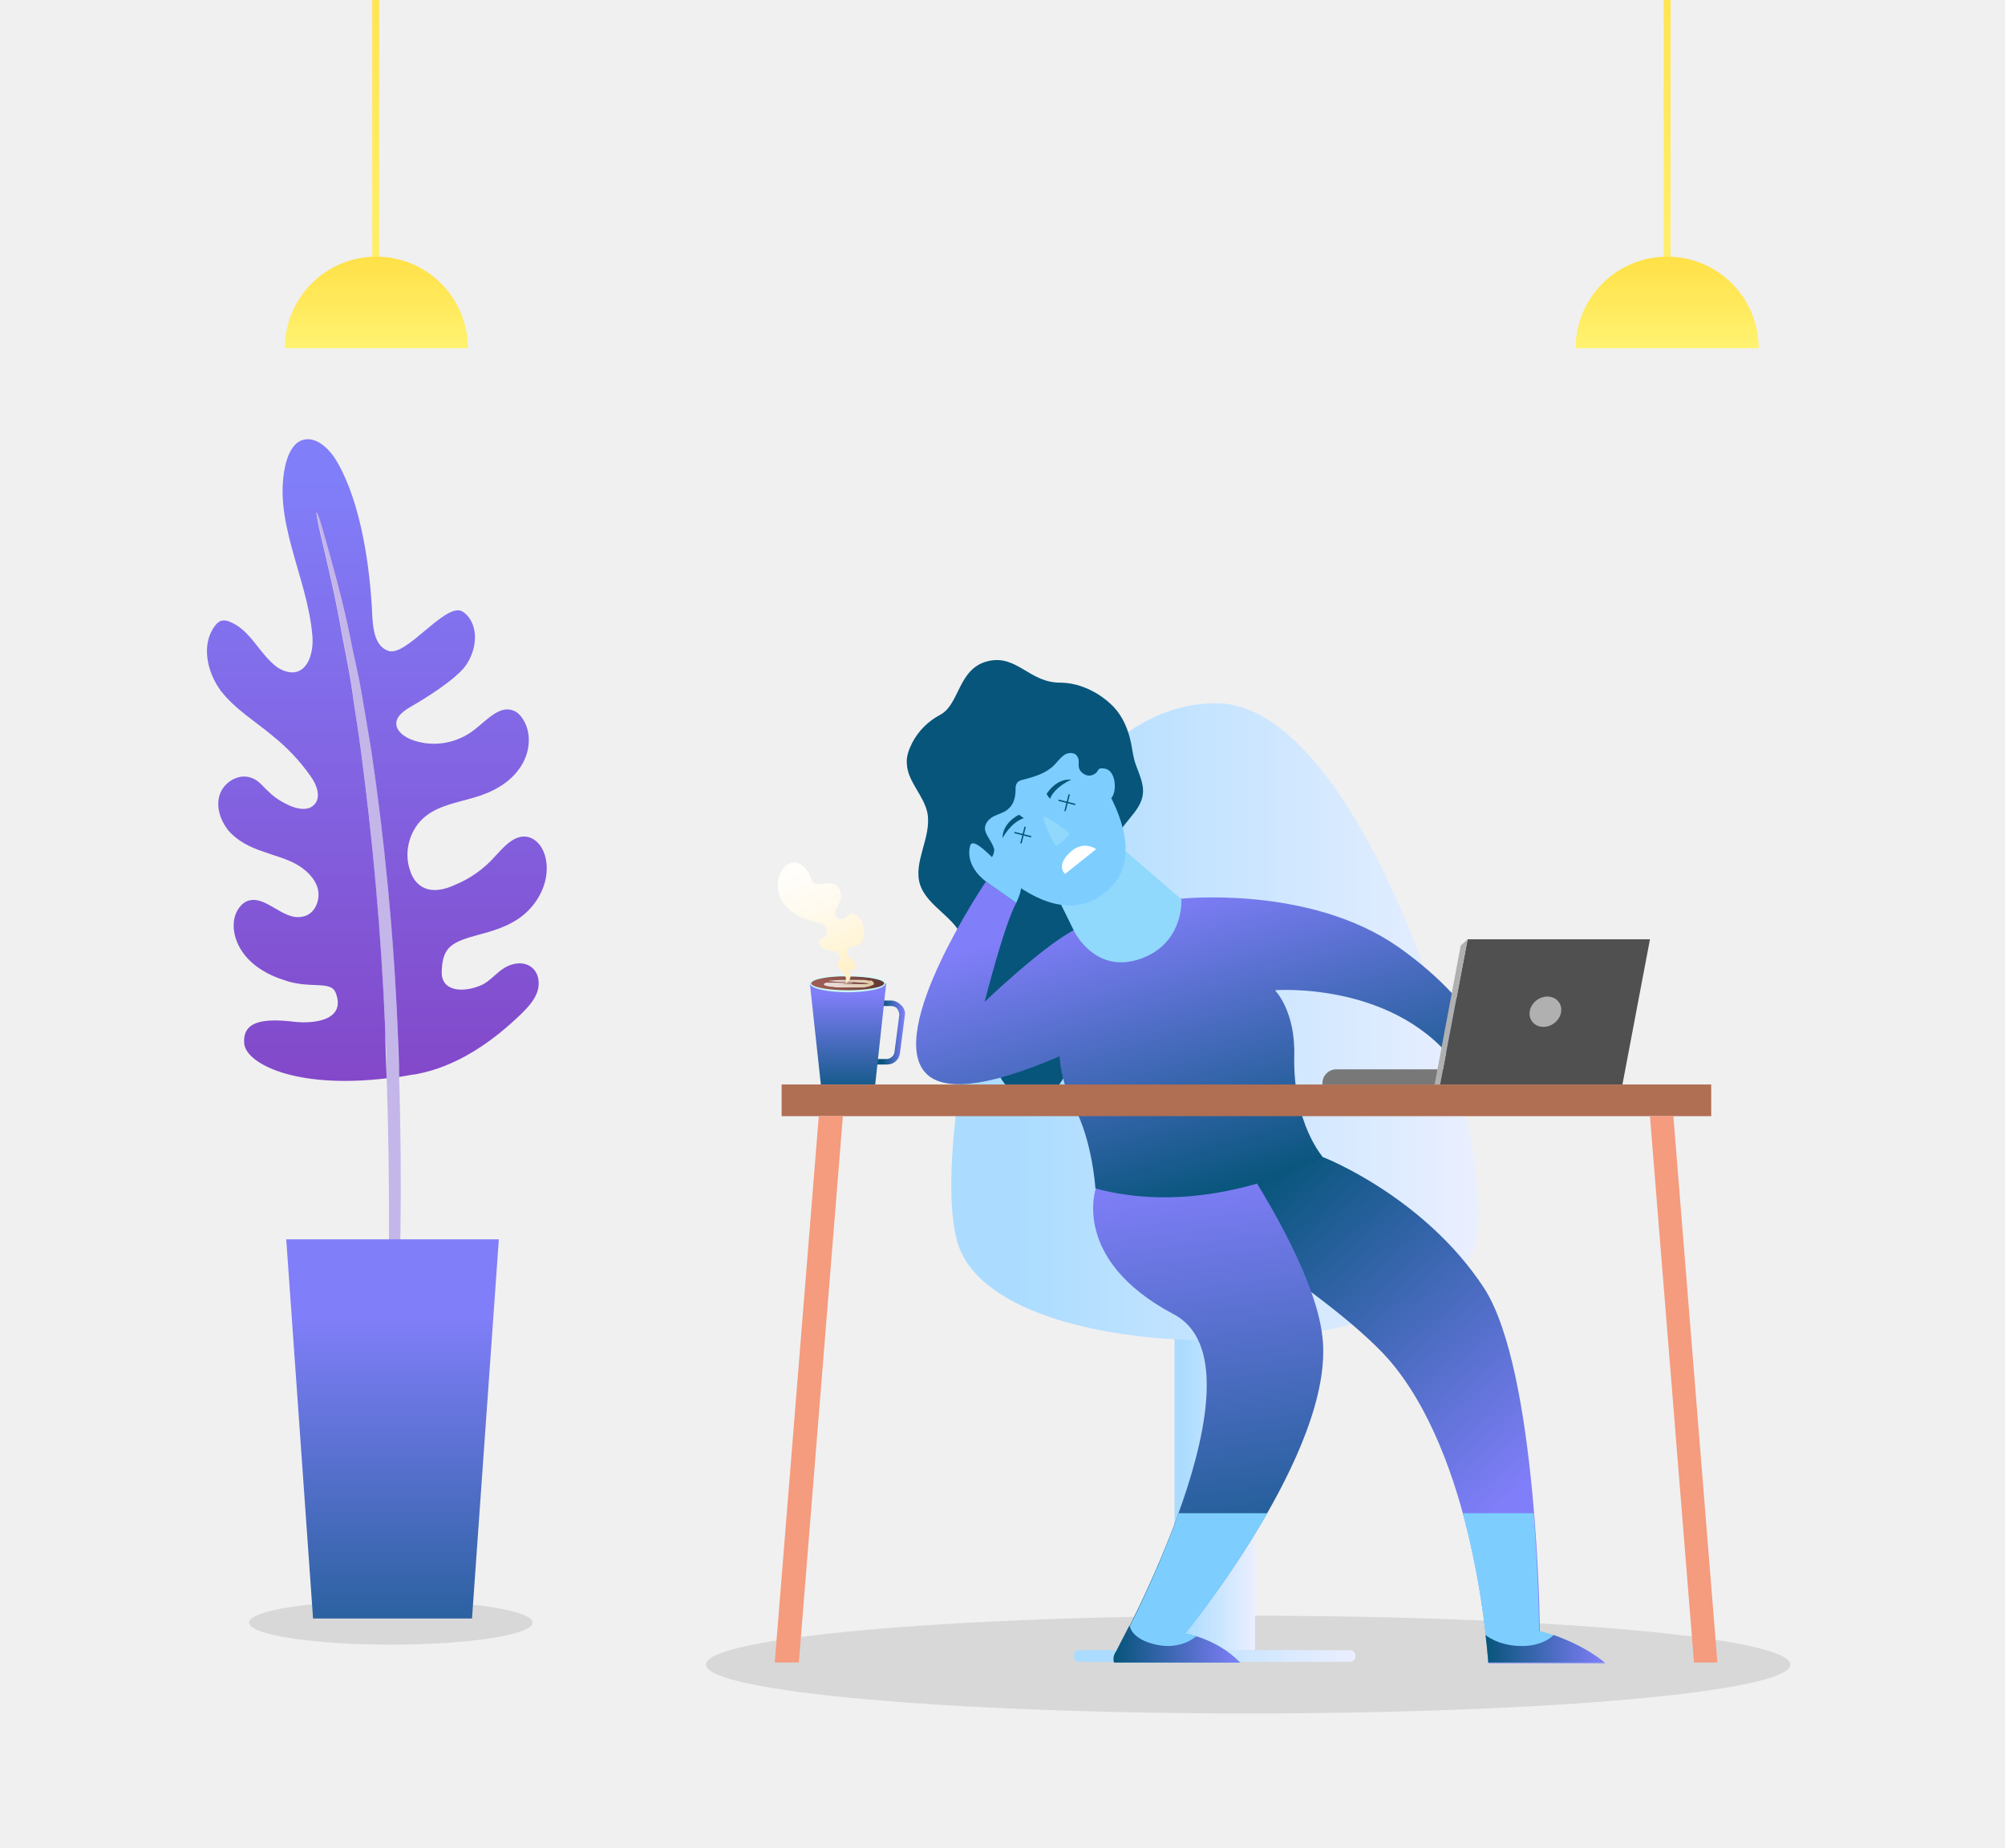
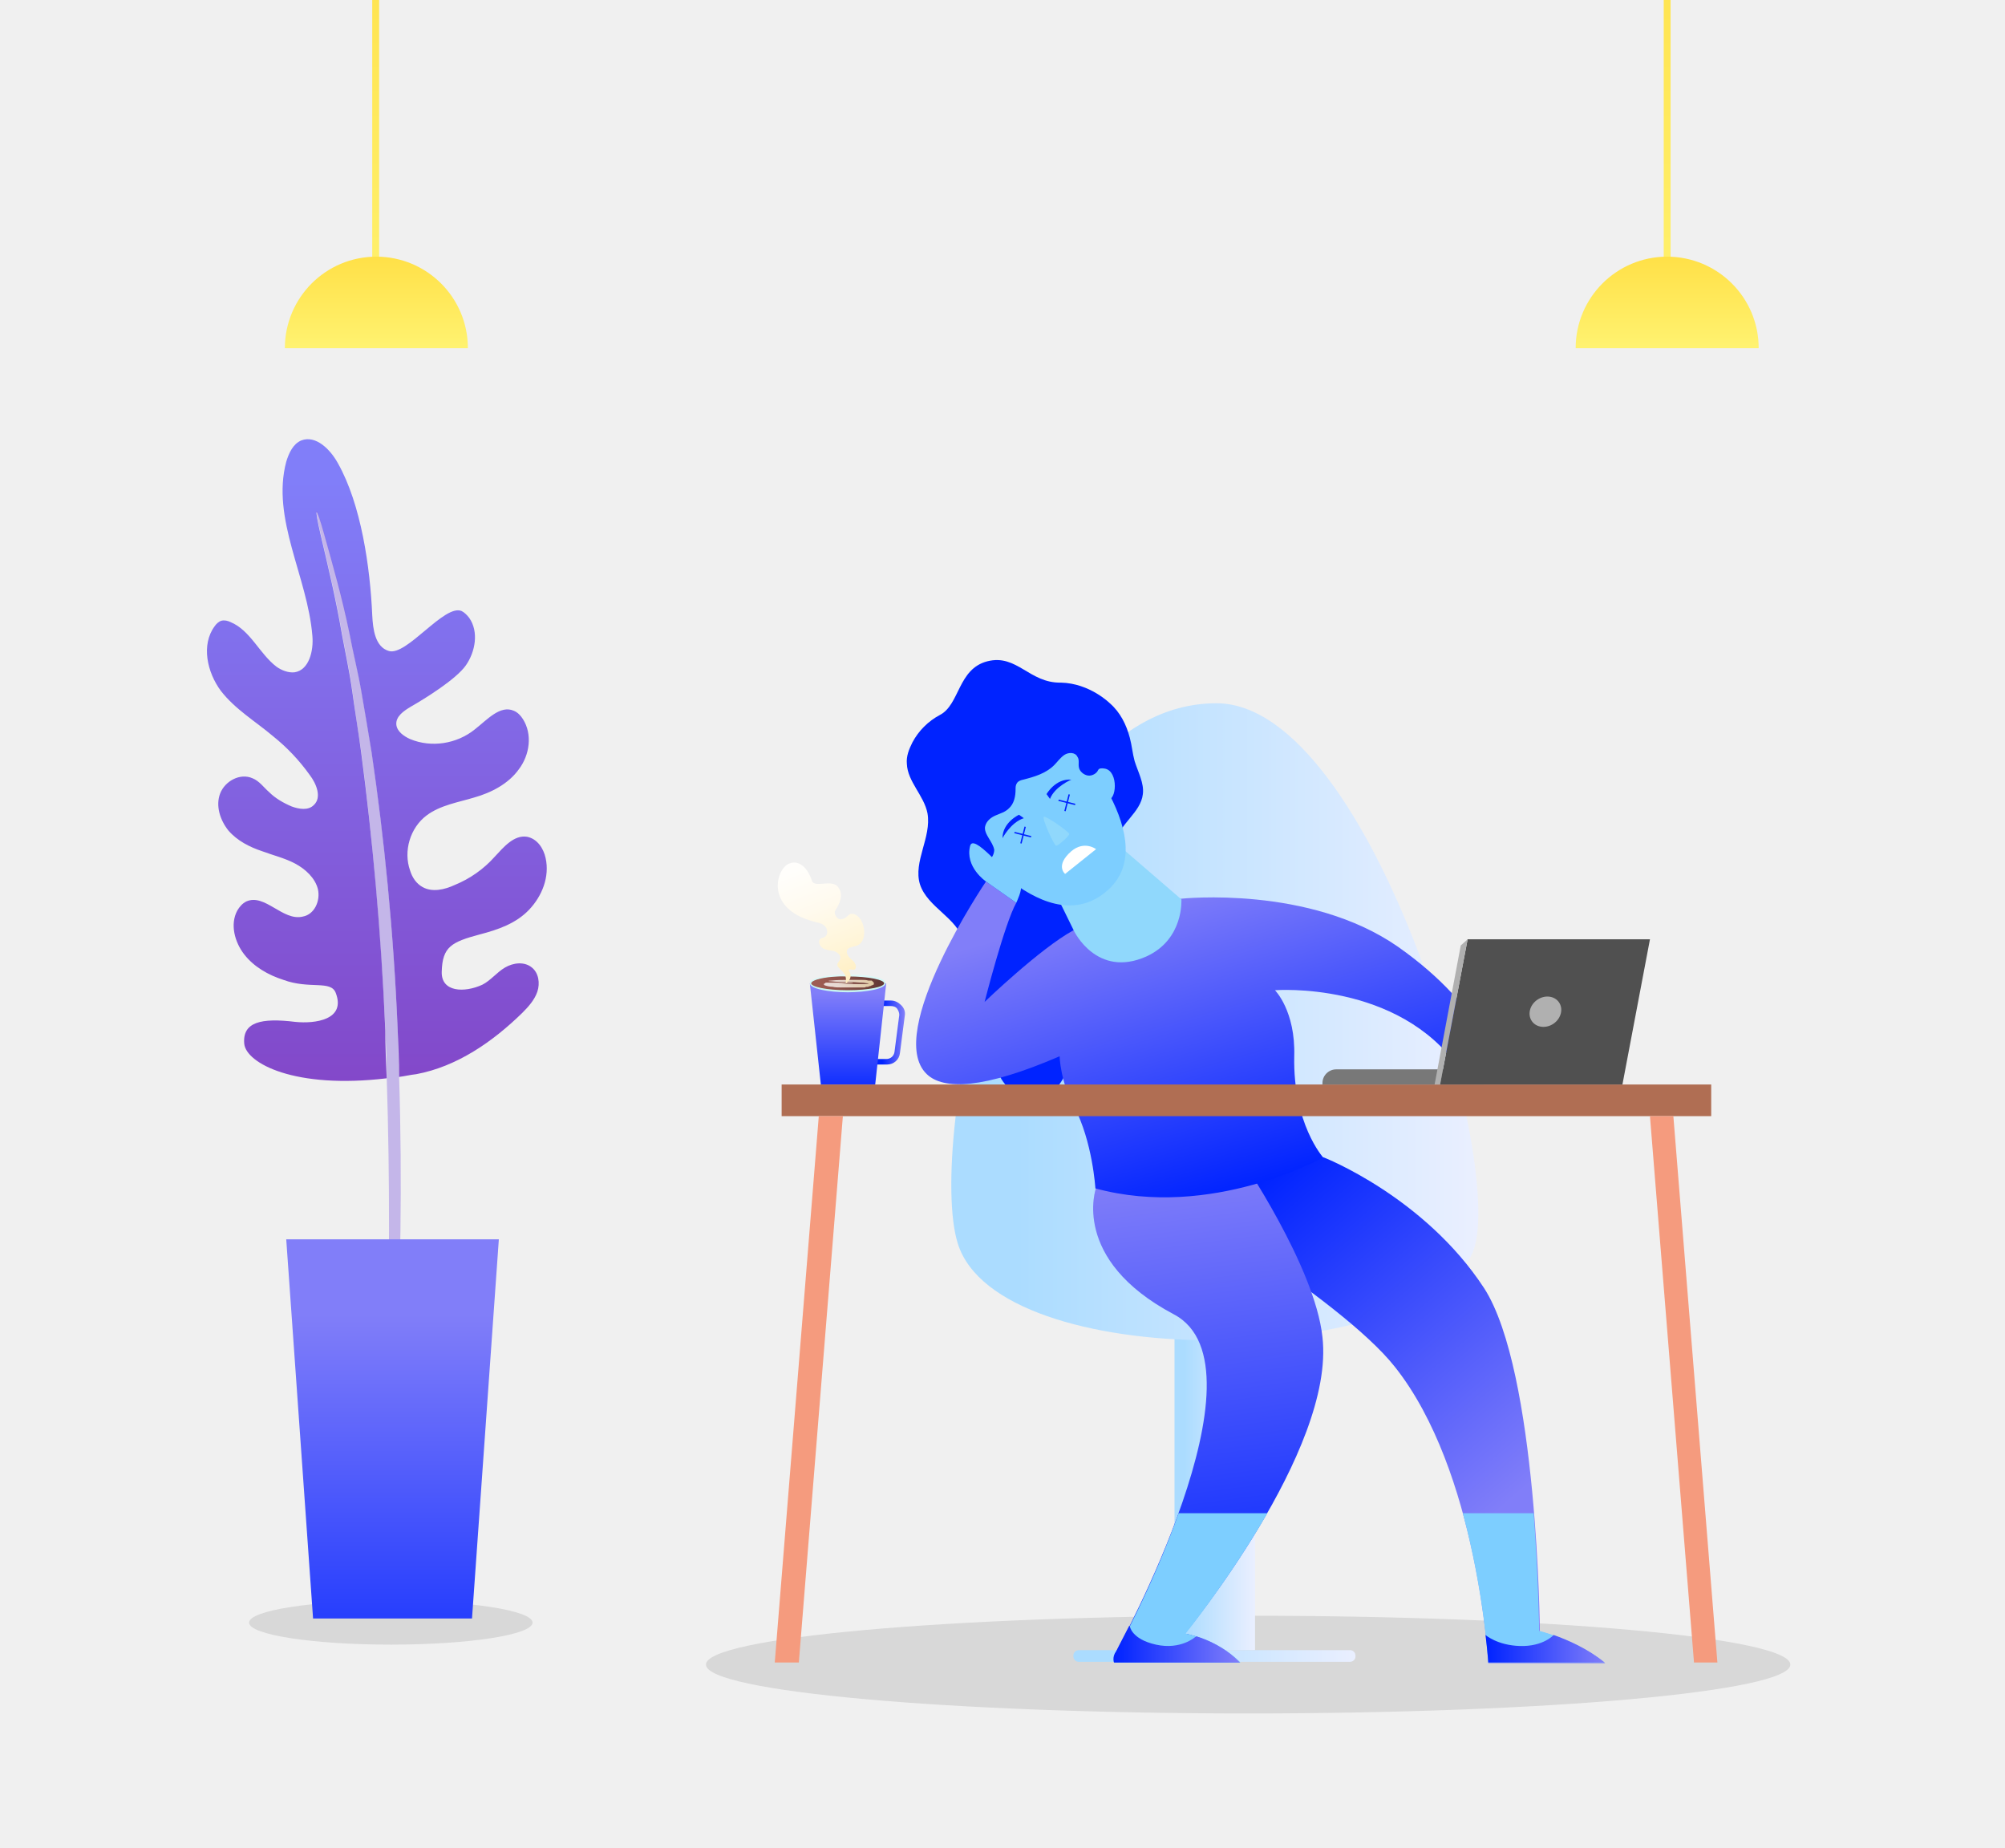
<svg xmlns="http://www.w3.org/2000/svg" version="1.1" id="OBJECTS" x="0px" y="0px" viewBox="0 0 291.4 268.5" style="enable-background:new 0 0 291.4 268.5;" xml:space="preserve">
  <style type="text/css">
	.st0{opacity:0.17;fill:#606060;}
	.st1{fill:url(#SVGID_1_);}
	.st2{opacity:0.4;fill:#8260DE;}
	.st3{fill:url(#SVGID_2_);}
	.st4{fill:url(#SVGID_3_);}
	.st5{fill:url(#SVGID_4_);}
	.st6{fill:url(#SVGID_5_);}
	.st7{fill:url(#SVGID_6_);}
	.st8{fill:url(#SVGID_7_);}
	.st9{fill:url(#SVGID_8_);}
	.st10{fill:url(#SVGID_9_);}
	.st11{opacity:0.79;fill:url(#SVGID_10_);}
	.st12{fill:url(#SVGID_11_);}
	.st13{fill:url(#SVGID_12_);}
	.st14{fill:url(#SVGID_13_);}
- 	.st15{fill:#07557b;}
+ 	.st15{fill:#0023FF;}
	.st16{fill:url(#SVGID_14_);}
	.st17{fill:#7DCEFF;}
	.st18{fill:#90D8FC;}
	.st19{fill:#FFFFFF;}
	.st20{fill:url(#SVGID_15_);}
	.st21{fill:url(#SVGID_16_);}
	.st22{fill:#B06E53;}
	.st23{fill:#F59B7E;}
	.st24{fill:#787878;}
	.st25{fill:#505050;}
	.st26{fill:#B0B0B0;}
	.st27{fill:url(#SVGID_17_);}
	.st28{fill:url(#SVGID_18_);}
	.st29{fill:url(#SVGID_19_);}
	.st30{fill:url(#SVGID_20_);}
</style>
  <g>
    <ellipse class="st0" cx="56.8" cy="235.8" rx="20.6" ry="3.2" />
    <g>
      <g>
        <linearGradient id="SVGID_1_" gradientUnits="userSpaceOnUse" x1="54.772" y1="182.624" x2="54.772" y2="69.716">
          <stop offset="9.422110e-003" style="stop-color:#8339BC" />
          <stop offset="1" style="stop-color:#817EF9" />
        </linearGradient>
        <path class="st1" d="M52.5,109.4c-0.4-3-0.9-6-1.3-8.9c-0.4-2.9-1-5.6-1.5-8.3c-0.9-5.3-2.1-10.2-3.1-14.5     c-1-4.3-0.7-4.4,0.5-0.1c1.2,4.3,2.6,9.1,3.7,14.5c0.5,2.7,1.2,5.4,1.7,8.3c0.5,2.9,1,5.8,1.5,8.9c1.8,12.2,3.2,25.9,3.8,40.4     c0.1,2.3,0.2,4.5,0.2,6.8c0.8-0.1,1.6-0.3,2.5-0.4c5.9-1.1,11.1-4.7,15.4-8.9c0.9-0.9,1.8-1.9,2.2-3.1c0.4-1.2,0.2-2.7-0.8-3.5     c-1.1-0.9-2.7-0.7-3.9,0s-2.1,1.9-3.3,2.5c-2.6,1.2-6,1.1-5.9-1.9c0.1-3.6,1.4-4.3,5.5-5.4c2.7-0.7,5.3-1.6,7.2-3.6     c1.9-2,3-4.8,2.4-7.5c-0.3-1.4-1.2-2.8-2.7-3.1c-1.9-0.3-3.4,1.5-4.7,2.9c-1.6,1.8-3.6,3.2-5.8,4.1c-1.5,0.7-3.3,1.1-4.7,0.3     c-0.9-0.5-1.5-1.4-1.8-2.4c-1-2.8,0-6.2,2.4-8c2-1.5,4.6-1.9,6.9-2.6c2.5-0.7,5-2,6.5-4.1c1.6-2.1,2-5.1,0.6-7.3     c-0.3-0.5-0.8-1-1.3-1.2c-2-0.9-3.9,1.3-5.7,2.7c-2.6,2.1-6.3,2.7-9.4,1.4c-0.9-0.4-1.9-1.1-2-2.1c-0.1-1.2,1.1-2,2.1-2.6     c2.1-1.2,6.6-4,8-6c1.4-2,1.9-4.9,0.5-6.9c-0.3-0.4-0.7-0.8-1.1-1c-2.5-1.1-8,6.6-10.6,5.8c-2-0.6-2.3-3.2-2.4-5.2     c-0.3-6.9-1.6-16.1-5-22.1c-1.1-2-3.2-4.1-5.3-3.3c-1.2,0.5-1.8,1.8-2.2,3.1c-2.2,8.3,3.1,16.7,3.8,25.3c0.2,2.2-0.5,5-2.6,5.3     c-0.9,0.1-1.9-0.3-2.6-0.8c-2.5-1.9-3.8-5.3-6.7-6.5c-0.4-0.2-0.9-0.3-1.3-0.2c-0.4,0.1-0.8,0.5-1,0.8c-2,2.7-1.1,6.7,0.9,9.4     c2.1,2.7,5,4.4,7.6,6.6c2,1.6,3.8,3.5,5.3,5.6c1,1.3,1.8,3.3,0.6,4.4c-0.8,0.8-2.1,0.6-3.2,0.2c-1.2-0.5-2.4-1.2-3.3-2.1     c-0.8-0.7-1.4-1.6-2.4-2c-1.8-0.8-4,0.4-4.7,2.2c-0.7,1.8,0,3.9,1.2,5.4c1.3,1.5,3.1,2.4,4.9,3c1.6,0.6,3.3,1,4.8,1.8     c1.5,0.8,2.9,2.1,3.3,3.7c0.4,1.7-0.5,3.7-2.2,4c-2.9,0.7-5.5-3.4-8.2-2.2c-0.6,0.3-1,0.8-1.3,1.3c-1.1,2-0.4,4.6,1,6.4     s3.5,3,5.7,3.7c3.8,1.4,6.9,0,7.6,1.9c1.5,3.9-3,4.5-5.9,4.2c-4.9-0.6-7.7,0-7.4,3.2c0.3,2.8,7.3,6.6,20.7,5     c-0.1-2.3-0.2-4.6-0.2-6.9C55.4,135.3,54.1,121.6,52.5,109.4z" />
      </g>
      <path class="st2" d="M58,156.3c-0.1-2.2-0.1-4.5-0.2-6.8c-0.6-14.5-2-28.1-3.8-40.4c-0.5-3.1-1-6-1.5-8.9    c-0.5-2.9-1.2-5.6-1.7-8.3c-1-5.3-2.5-10.1-3.7-14.5c-1.2-4.3-1.5-4.2-0.5,0.1c1,4.4,2.2,9.2,3.1,14.5c0.5,2.7,1.1,5.4,1.5,8.3    c0.4,2.9,0.8,5.8,1.3,8.9c1.6,12.2,2.8,25.9,3.5,40.3c0.1,2.3,0.2,4.6,0.2,6.9c0.5,15.5,0.4,30.1,0,42.7h1.3    C58.2,186.6,58.5,172,58,156.3z" />
    </g>
    <linearGradient id="SVGID_2_" gradientUnits="userSpaceOnUse" x1="57.057" y1="254.37" x2="57.057" y2="191.074">
-       <stop offset="3.091980e-003" style="stop-color:#07557b" />
+       <stop offset="3.091980e-003" style="stop-color:#0023FF" />
      <stop offset="1" style="stop-color:#817EF9" />
    </linearGradient>
    <polygon class="st3" points="68.6,235.2 45.5,235.2 41.6,180.1 72.5,180.1  " />
  </g>
  <g>
    <ellipse class="st0" cx="181.4" cy="241.9" rx="78.8" ry="7.1" />
    <g>
      <linearGradient id="SVGID_3_" gradientUnits="userSpaceOnUse" x1="170.651" y1="211.096" x2="182.357" y2="211.096">
        <stop offset="0.125" style="stop-color:#ABDCFF" />
        <stop offset="0.998" style="stop-color:#EAEFFF" />
      </linearGradient>
      <rect x="170.7" y="182.4" class="st4" width="11.7" height="57.4" />
      <linearGradient id="SVGID_4_" gradientUnits="userSpaceOnUse" x1="155.955" y1="240.681" x2="197.053" y2="240.681">
        <stop offset="0.125" style="stop-color:#ABDCFF" />
        <stop offset="0.998" style="stop-color:#EAEFFF" />
      </linearGradient>
      <path class="st5" d="M156.8,239.8h39.4c0.5,0,0.8,0.4,0.8,0.8v0.1c0,0.5-0.4,0.8-0.8,0.8h-39.4c-0.5,0-0.8-0.4-0.8-0.8v-0.1    C156,240.2,156.3,239.8,156.8,239.8z" />
      <linearGradient id="SVGID_5_" gradientUnits="userSpaceOnUse" x1="138.227" y1="148.492" x2="214.781" y2="148.492">
        <stop offset="0.125" style="stop-color:#ABDCFF" />
        <stop offset="0.998" style="stop-color:#EAEFFF" />
      </linearGradient>
      <path class="st6" d="M176.8,102.2c22.8,0,42.7,68.8,37.1,80.1c-8.2,16.4-68.8,17.4-74.7-1.6C134.7,166.4,146.2,102.2,176.8,102.2z    " />
    </g>
    <g>
      <g>
        <linearGradient id="SVGID_6_" gradientUnits="userSpaceOnUse" x1="233.946" y1="150.055" x2="230.743" y2="150.055" gradientTransform="matrix(-1 0 0 1 362.1829 0)">
-           <stop offset="3.091980e-003" style="stop-color:#07557b" />
+           <stop offset="3.091980e-003" style="stop-color:#0023FF" />
          <stop offset="1" style="stop-color:#817EF9" />
        </linearGradient>
        <path class="st7" d="M126.2,154.7h2.7c1,0,1.8-0.7,1.9-1.7l0.7-5.4c0.1-0.6-0.1-1.1-0.5-1.5c-0.4-0.4-0.9-0.7-1.5-0.7h-2.4v0.8     h2.4c0.3,0,0.7,0.1,0.9,0.4c0.2,0.3,0.3,0.6,0.3,0.9l-0.7,5.4c-0.1,0.6-0.6,1-1.2,1h-2.7V154.7z" />
      </g>
      <linearGradient id="SVGID_7_" gradientUnits="userSpaceOnUse" x1="238.945" y1="159.798" x2="238.945" y2="144.295" gradientTransform="matrix(-1 0 0 1 362.1829 0)">
-         <stop offset="3.091980e-003" style="stop-color:#07557b" />
+         <stop offset="3.091980e-003" style="stop-color:#0023FF" />
        <stop offset="1" style="stop-color:#817EF9" />
      </linearGradient>
      <polygon class="st8" points="127.2,157.6 128.8,142.9 117.7,142.9 119.3,157.6   " />
      <linearGradient id="SVGID_8_" gradientUnits="userSpaceOnUse" x1="233.521" y1="142.872" x2="244.369" y2="142.872" gradientTransform="matrix(-1 0 0 1 362.1829 0)">
        <stop offset="8.379880e-002" style="stop-color:#643936" />
        <stop offset="0.169" style="stop-color:#6B3E3A" />
        <stop offset="0.627" style="stop-color:#8F544C" />
        <stop offset="0.872" style="stop-color:#9D5C53" />
      </linearGradient>
      <ellipse class="st9" cx="123.2" cy="142.9" rx="5.4" ry="1.1" />
      <g>
        <linearGradient id="SVGID_9_" gradientUnits="userSpaceOnUse" x1="238.945" y1="143.774" x2="238.945" y2="138.698" gradientTransform="matrix(-1 0 0 1 362.1829 0)">
          <stop offset="0.105" style="stop-color:#C7F4F1" />
          <stop offset="0.429" style="stop-color:#E2F9F8" />
          <stop offset="0.759" style="stop-color:#F7FDFD" />
          <stop offset="0.976" style="stop-color:#FFFFFF" />
        </linearGradient>
        <path class="st10" d="M117.7,142.9c0-0.8,2.8-1.3,5.5-1.3s5.5,0.4,5.5,1.3c0,0.8-2.8,1.3-5.5,1.3S117.7,143.7,117.7,142.9z      M117.9,142.9c0,0.5,2.2,1,5.3,1c3.1,0,5.3-0.5,5.3-1c0-0.5-2.2-1-5.3-1C120.1,141.8,117.9,142.4,117.9,142.9z" />
      </g>
      <linearGradient id="SVGID_10_" gradientUnits="userSpaceOnUse" x1="235.122" y1="142.899" x2="242.379" y2="142.899" gradientTransform="matrix(-1 0 0 1 362.1829 0)">
        <stop offset="0" style="stop-color:#FFEEBB" />
        <stop offset="4.737506e-002" style="stop-color:#FFEFC0" />
        <stop offset="0.441" style="stop-color:#FFF8E2" />
        <stop offset="0.764" style="stop-color:#FFFDF7" />
        <stop offset="0.976" style="stop-color:#FFFFFF" />
      </linearGradient>
      <path class="st11" d="M119.9,142.9c0.1-0.1,0.1-0.1,0.1-0.1c0,0,0.1,0,0.1,0c0.1,0,0.2,0,0.3,0c0.2,0,0.4,0,0.5,0c0.3,0,0.7,0,1,0    c0.6,0,1.2,0,1.7,0c0.5,0,0.5,0.1,0,0.1c-0.5,0-1.1,0.1-1.7,0.1c-0.3,0-0.6,0-1,0c-0.1,0-0.2,0-0.2,0c0.2,0,0.3,0,0.5,0    c0.4,0,0.7,0,1.1,0c0.4,0,0.8,0,1.2,0c0.4,0,0.8,0,1.2,0c0.4,0,0.7,0,1.1,0c0.2,0,0.3,0,0.5-0.1c0.1,0,0.2,0,0.2,0c0,0,0,0,0,0    l0,0c0,0,0,0,0,0c0,0,0,0,0,0c0,0,0,0,0,0c0,0-0.1,0-0.1,0c-0.1,0-0.1,0-0.2,0c-0.3,0-0.6-0.1-0.9-0.1c-0.6,0-1.1-0.1-1.7-0.1    c-1.1,0-2,0-2.8-0.1c-0.5,0-0.5-0.1,0-0.1c0.8-0.1,1.8-0.1,2.8-0.1c0.5,0,1.1,0,1.7,0c0.3,0,0.6,0,0.9,0.1c0.1,0,0.2,0,0.2,0    c0,0,0.1,0,0.1,0c0,0,0,0,0.1,0c0,0,0.1,0,0.1,0c0.1,0.1,0.2,0.2,0.3,0.3c0,0.1,0,0.1,0,0.2c0,0.1,0,0.1-0.1,0.1    c-0.1,0.1-0.3,0.1-0.4,0.2c-0.1,0-0.2,0-0.3,0.1c-0.2,0-0.4,0-0.5,0.1c-0.4,0-0.7,0-1.1,0c-0.4,0-0.8,0-1.2,0c-0.4,0-0.8,0-1.2,0    c-0.4,0-0.8,0-1.2-0.1c-0.4,0-0.8-0.1-1.1-0.2c0,0-0.1,0-0.1-0.1c0,0-0.1,0-0.1-0.1C119.8,143,119.8,142.9,119.9,142.9z" />
      <g>
        <linearGradient id="SVGID_11_" gradientUnits="userSpaceOnUse" x1="123.897" y1="143.802" x2="114.708" y2="120.088">
          <stop offset="0" style="stop-color:#FFEEBB" />
          <stop offset="4.423080e-002" style="stop-color:#FFEEC0" />
          <stop offset="0.256" style="stop-color:#FFF5D8" />
          <stop offset="0.507" style="stop-color:#FFFAEE" />
          <stop offset="0.751" style="stop-color:#FFFEFB" />
          <stop offset="0.976" style="stop-color:#FFFFFF" />
        </linearGradient>
        <path class="st12" d="M118.2,133.9c0.6,0.2,1.2,0.2,1.7,0.7c0.4,0.4,0.5,1.3-0.1,1.6c-0.2,0.1-0.4,0.1-0.5,0.2     c-0.5,0.3-0.2,1.1,0.3,1.4c0.5,0.3,1.1,0.3,1.6,0.4c0.5,0.2,1.1,0.6,0.9,1.2c-0.1,0.3-0.5,0.6-0.4,0.9c0.3,0.8,1.5,0.9,1.2,2.6     c0,0,1.2-0.6,0.5-1.8c-0.2-0.4,0.6-0.1,0.8-0.2c0.3-0.2,0.2-0.7,0-1c-0.2-0.3-0.5-0.5-0.8-0.8c-0.2-0.3-0.4-0.6-0.3-1     c0.2-0.5,1-0.5,1.5-0.7c0.7-0.3,1-1.1,1-1.9c0-1.1-0.5-2.4-1.6-2.7c-0.1,0-0.3,0-0.4,0c-0.2,0.1-0.3,0.2-0.4,0.3     c-0.4,0.4-1.1,0.7-1.5,0.3c-0.3-0.3-0.5-0.8-0.3-1.1c0.6-0.9,1.3-2.3,0.4-3.4c-0.9-1.2-3.4,0.2-3.8-0.9c-0.6-1.9-1.9-3.1-3.3-2.5     C112.8,126.2,111.1,132,118.2,133.9z" />
      </g>
    </g>
    <g>
      <linearGradient id="SVGID_12_" gradientUnits="userSpaceOnUse" x1="180.476" y1="173.094" x2="219.468" y2="218.085">
-         <stop offset="3.091980e-003" style="stop-color:#07557b" />
+         <stop offset="3.091980e-003" style="stop-color:#0023FF" />
        <stop offset="1" style="stop-color:#817EF9" />
      </linearGradient>
      <path class="st13" d="M216.3,241.6c0,0-1.5-27.8-13.6-43c-8-10.1-35.8-26.5-35.8-26.5s16.9-4.3,25.5-3.9c0,0,14.6,5.7,23.3,19    c7.8,12.1,8.1,49.9,8.1,49.9s5.5,1.3,9.5,4.6H216.3z" />
      <linearGradient id="SVGID_13_" gradientUnits="userSpaceOnUse" x1="179.725" y1="237.956" x2="170.788" y2="170.188">
-         <stop offset="3.091980e-003" style="stop-color:#07557b" />
+         <stop offset="3.091980e-003" style="stop-color:#0023FF" />
        <stop offset="1" style="stop-color:#817EF9" />
      </linearGradient>
      <path class="st14" d="M162.3,239.9c0,0,22.7-41.3,8.3-48.9c-15.1-8-11.3-18.4-11.3-18.4l20.9-4.5c0,0,10.9,15.9,12,26.2    c1.9,16.5-20,43.1-20,43.1s4.5,0.7,8,4.2H162C162,241.6,161.7,240.7,162.3,239.9z" />
      <g>
        <path class="st15" d="M161.3,102.2c1.5,1.3,2.4,3.1,2.9,5c0.3,1.1,0.4,2.3,0.7,3.4c0.5,1.6,1.4,3.2,1.2,4.8     c-0.3,2.7-3.4,4.3-3.9,6.9c-0.2,1.1,0.1,2.2,0.3,3.3c0.4,2.9-0.4,5.8-2.1,8.2c0.6,2.3,1.8,5.3,0.4,7.3c-1.2,1.8-3.5,2.5-4.7,4.3     c-1.6,2.5-0.2,5.9-0.7,8.8c-0.3,1.9-1.4,3.8-3,4.9c-0.6,0.4-1.3,0.8-2.1,0.8c-0.7,0-1.3-0.2-1.9-0.5c-2.1-1-3.6-3.1-3.8-5.4     c-0.1-0.7-0.1-1.5-0.3-2.1c-0.8-2.2-3.7-2.8-4.9-4.9c-1.7-3,1.4-6.8,0.6-10.2c-0.8-3.4-5.2-4.9-6.3-8.3c-1-3.3,1.7-6.8,1.1-10.3     c-0.5-2.6-2.9-4.6-3-7.2c-0.1-1.1,0.3-2.1,0.8-3.1c0.9-1.7,2.3-3.1,4-4c2.9-1.5,2.6-6.7,6.9-7.8c4.3-1.1,6.1,3.2,10.7,3.1     C158.4,99.3,161.3,102.2,161.3,102.2z" />
      </g>
      <linearGradient id="SVGID_14_" gradientUnits="userSpaceOnUse" x1="576.719" y1="217.597" x2="576.719" y2="172.626" gradientTransform="matrix(0.9618 -0.2737 0.2737 0.9618 -433.5617 121.6871)">
-         <stop offset="3.091980e-003" style="stop-color:#07557b" />
+         <stop offset="3.091980e-003" style="stop-color:#0023FF" />
        <stop offset="1" style="stop-color:#817EF9" />
      </linearGradient>
      <path class="st16" d="M217.4,155.4l-5.3-0.1c-8.9-12.8-26.8-11.4-26.8-11.4s3,3,2.8,9.6c-0.2,9.8,4.2,14.7,4.2,14.7    s-16.2,9.1-33.1,4.5c0,0-0.4-6.8-3.1-11.9c-2-3.6-2.1-7.3-2.1-7.3c-11.1,4.8-16.9,4.9-19.3,2.6c-6.3-6,8.6-28,8.6-28l4.4,3.1    c-1.7,3-4.6,14.4-4.6,14.4s8.1-7.8,12.9-10.4c4.6-2.6,12.2-4.1,15.7-4.6c3.5-0.5,0,0,0,0s18.6-2,31.5,7    C216.4,146.9,217.4,155.4,217.4,155.4z" />
      <g>
        <path class="st17" d="M159.4,113.6c0,0-0.8-2.3,1.2-1.9c2,0.4,1.7,4.8,0.3,4.5L159.4,113.6z" />
      </g>
      <path class="st18" d="M171.7,130.7l-10.9-9.4c0,0-6,2.7-7.6,8.1l2.9,5.9c0,0,3.3,6.9,10.5,3.7    C172.1,136.5,171.7,130.7,171.7,130.7z" />
      <g>
        <g>
          <path class="st17" d="M155.2,106.9c0,0,14.5,15.6,5.4,22.8c-9.3,7.5-21.6-9.9-21.6-9.9S143.7,110.9,155.2,106.9z" />
          <path class="st19" d="M159.3,123.4l-4.5,3.6c0,0-1.5-1.2,0.9-3.3C157.6,122.1,159.3,123.4,159.3,123.4z" />
          <path class="st18" d="M151.7,118.7c-0.3,0.2,1.5,4.2,1.8,4.2c0.3,0,1.9-1.4,1.9-1.7C155.4,120.9,152,118.5,151.7,118.7z" />
          <path class="st15" d="M148.1,118.4c0,0-2.4,1.1-2.4,3.4l0,0c0,0,1.2-2.3,3.1-2.9L148.1,118.4z" />
          <path class="st15" d="M152.1,115.4c0,0,1.3-2.3,3.6-2.1l0,0c0,0-2.4,1-3.1,2.8L152.1,115.4z" />
        </g>
        <g>
          <path class="st15" d="M143.5,124.9c0.6,0.1,1-0.8,1-1.4c-0.1-0.6-0.5-1.2-0.8-1.7c-0.3-0.5-0.7-1.2-0.5-1.8      c0.2-0.7,0.8-1.2,1.5-1.5c0.7-0.3,1.4-0.5,1.9-1c0.8-0.7,1-1.8,1-2.8c0-0.3,0-0.6,0.2-0.9c0.2-0.3,0.5-0.4,0.9-0.5      c1.6-0.4,3.3-0.9,4.5-2.1c0.5-0.5,0.9-1.1,1.5-1.5c0.6-0.4,1.6-0.4,1.9,0.3c0.3,0.4,0.1,1,0.2,1.5c0.1,0.6,0.7,1.1,1.3,1.2      c0.6,0.1,1.3-0.3,1.5-0.8c0,0,1.2-1.5,0.1-3.2c-1.1-1.7-3.9-3.7-3.9-3.7c-1.7,0.1-14.8,7.1-18,14.5      C137.7,119.5,140.7,124.4,143.5,124.9z" />
        </g>
      </g>
      <path class="st17" d="M143.3,128.1c0,0-3.1-2.1-2.3-5.2c0.5-1.7,4.5,3.2,7.3,5.8c0.4,0.4-0.6,2.5-0.6,2.5L143.3,128.1z" />
      <path class="st17" d="M233.2,241.6c-4.1-3.3-9.5-4.6-9.5-4.6s-0.1-7.6-0.8-17.1h-10.3c3.1,11.5,3.7,21.7,3.7,21.7H233.2z" />
      <path class="st17" d="M184.2,219.9h-12.9c-3.8,10.7-9,20.1-9,20.1c-0.6,0.8-0.3,1.6-0.3,1.6h18.3c-3.5-3.5-8-4.2-8-4.2    S178.6,229.6,184.2,219.9z" />
      <linearGradient id="SVGID_15_" gradientUnits="userSpaceOnUse" x1="215.935" y1="239.596" x2="233.243" y2="239.596">
-         <stop offset="3.091980e-003" style="stop-color:#07557b" />
+         <stop offset="3.091980e-003" style="stop-color:#0023FF" />
        <stop offset="1" style="stop-color:#817EF9" />
      </linearGradient>
      <path class="st20" d="M233.2,241.6c-2.4-2-5.4-3.3-7.4-4c0,0-1.5,1.7-4.9,1.6c-3.3-0.1-5-1.6-5-1.6h0c0.3,2.5,0.4,4,0.4,4H233.2z" />
      <linearGradient id="SVGID_16_" gradientUnits="userSpaceOnUse" x1="161.899" y1="238.904" x2="180.232" y2="238.904">
-         <stop offset="3.091980e-003" style="stop-color:#07557b" />
+         <stop offset="3.091980e-003" style="stop-color:#0023FF" />
        <stop offset="1" style="stop-color:#817EF9" />
      </linearGradient>
      <path class="st21" d="M168,239c-3.6-0.8-3.8-2.7-3.8-2.7l-0.1,0c-1.2,2.3-1.9,3.7-1.9,3.7c-0.6,0.8-0.3,1.6-0.3,1.6h18.3    c-2.1-2.2-4.7-3.3-6.3-3.8l-0.2,0.1C173.7,237.9,171.6,239.8,168,239z" />
    </g>
    <rect x="113.6" y="157.6" class="st22" width="135.1" height="4.6" />
    <g>
      <polygon class="st23" points="116.1,241.6 112.6,241.6 119,162.2 122.5,162.2   " />
      <polygon class="st23" points="246.2,241.6 249.6,241.6 243.2,162.2 239.8,162.2   " />
    </g>
    <g>
      <path class="st24" d="M215.6,155.4h-21.4c-1.1,0-2,0.9-2,2v0.2h23.4V155.4z" />
      <polygon class="st25" points="239.8,136.5 213.3,136.5 209.3,157.6 235.8,157.6   " />
      <polygon class="st26" points="213.3,136.5 212.3,137.4 208.5,157.6 209.3,157.6   " />
      <ellipse transform="matrix(0.575 0.8181 -0.8181 0.575 215.7207 -121.2459)" class="st26" cx="224.6" cy="147" rx="2.1" ry="2.4" />
    </g>
  </g>
  <g>
    <g>
      <g>
        <linearGradient id="SVGID_17_" gradientUnits="userSpaceOnUse" x1="54.613" y1="-69.383" x2="54.613" y2="57.348">
          <stop offset="0" style="stop-color:#FFD125" />
          <stop offset="1" style="stop-color:#FFF576" />
        </linearGradient>
        <rect x="54.1" y="-59.2" class="st27" width="1" height="101.2" />
      </g>
      <linearGradient id="SVGID_18_" gradientUnits="userSpaceOnUse" x1="54.613" y1="26.223" x2="54.613" y2="52.436">
        <stop offset="0" style="stop-color:#FFD125" />
        <stop offset="1" style="stop-color:#FFF576" />
      </linearGradient>
      <path class="st28" d="M68,50.6c0-7.4-6-13.3-13.3-13.3c-7.4,0-13.3,6-13.3,13.3H68z" />
    </g>
    <g>
      <g>
        <linearGradient id="SVGID_19_" gradientUnits="userSpaceOnUse" x1="242.28" y1="-69.383" x2="242.28" y2="57.348">
          <stop offset="0" style="stop-color:#FFD125" />
          <stop offset="1" style="stop-color:#FFF576" />
        </linearGradient>
        <rect x="241.8" y="-59.2" class="st29" width="1" height="101.2" />
      </g>
      <linearGradient id="SVGID_20_" gradientUnits="userSpaceOnUse" x1="242.28" y1="26.223" x2="242.28" y2="52.436">
        <stop offset="0" style="stop-color:#FFD125" />
        <stop offset="1" style="stop-color:#FFF576" />
      </linearGradient>
      <path class="st30" d="M255.6,50.6c0-7.4-6-13.3-13.3-13.3c-7.4,0-13.3,6-13.3,13.3H255.6z" />
    </g>
  </g>
  <g>
    <g>
      <rect x="155" y="115.4" transform="matrix(0.9693 0.2459 -0.2459 0.9693 33.4365 -34.549)" class="st15" width="0.2" height="2.5" />
    </g>
    <g>
      <rect x="153.8" y="116.5" transform="matrix(0.9693 0.2459 -0.2459 0.9693 33.4365 -34.549)" class="st15" width="2.5" height="0.2" />
    </g>
  </g>
  <g>
    <g>
      <rect x="148.6" y="120.1" transform="matrix(0.9693 0.2459 -0.2459 0.9693 34.392 -32.8362)" class="st15" width="0.2" height="2.5" />
    </g>
    <g>
      <rect x="147.4" y="121.2" transform="matrix(0.9693 0.2459 -0.2459 0.9693 34.392 -32.8362)" class="st15" width="2.5" height="0.2" />
    </g>
  </g>
</svg>
